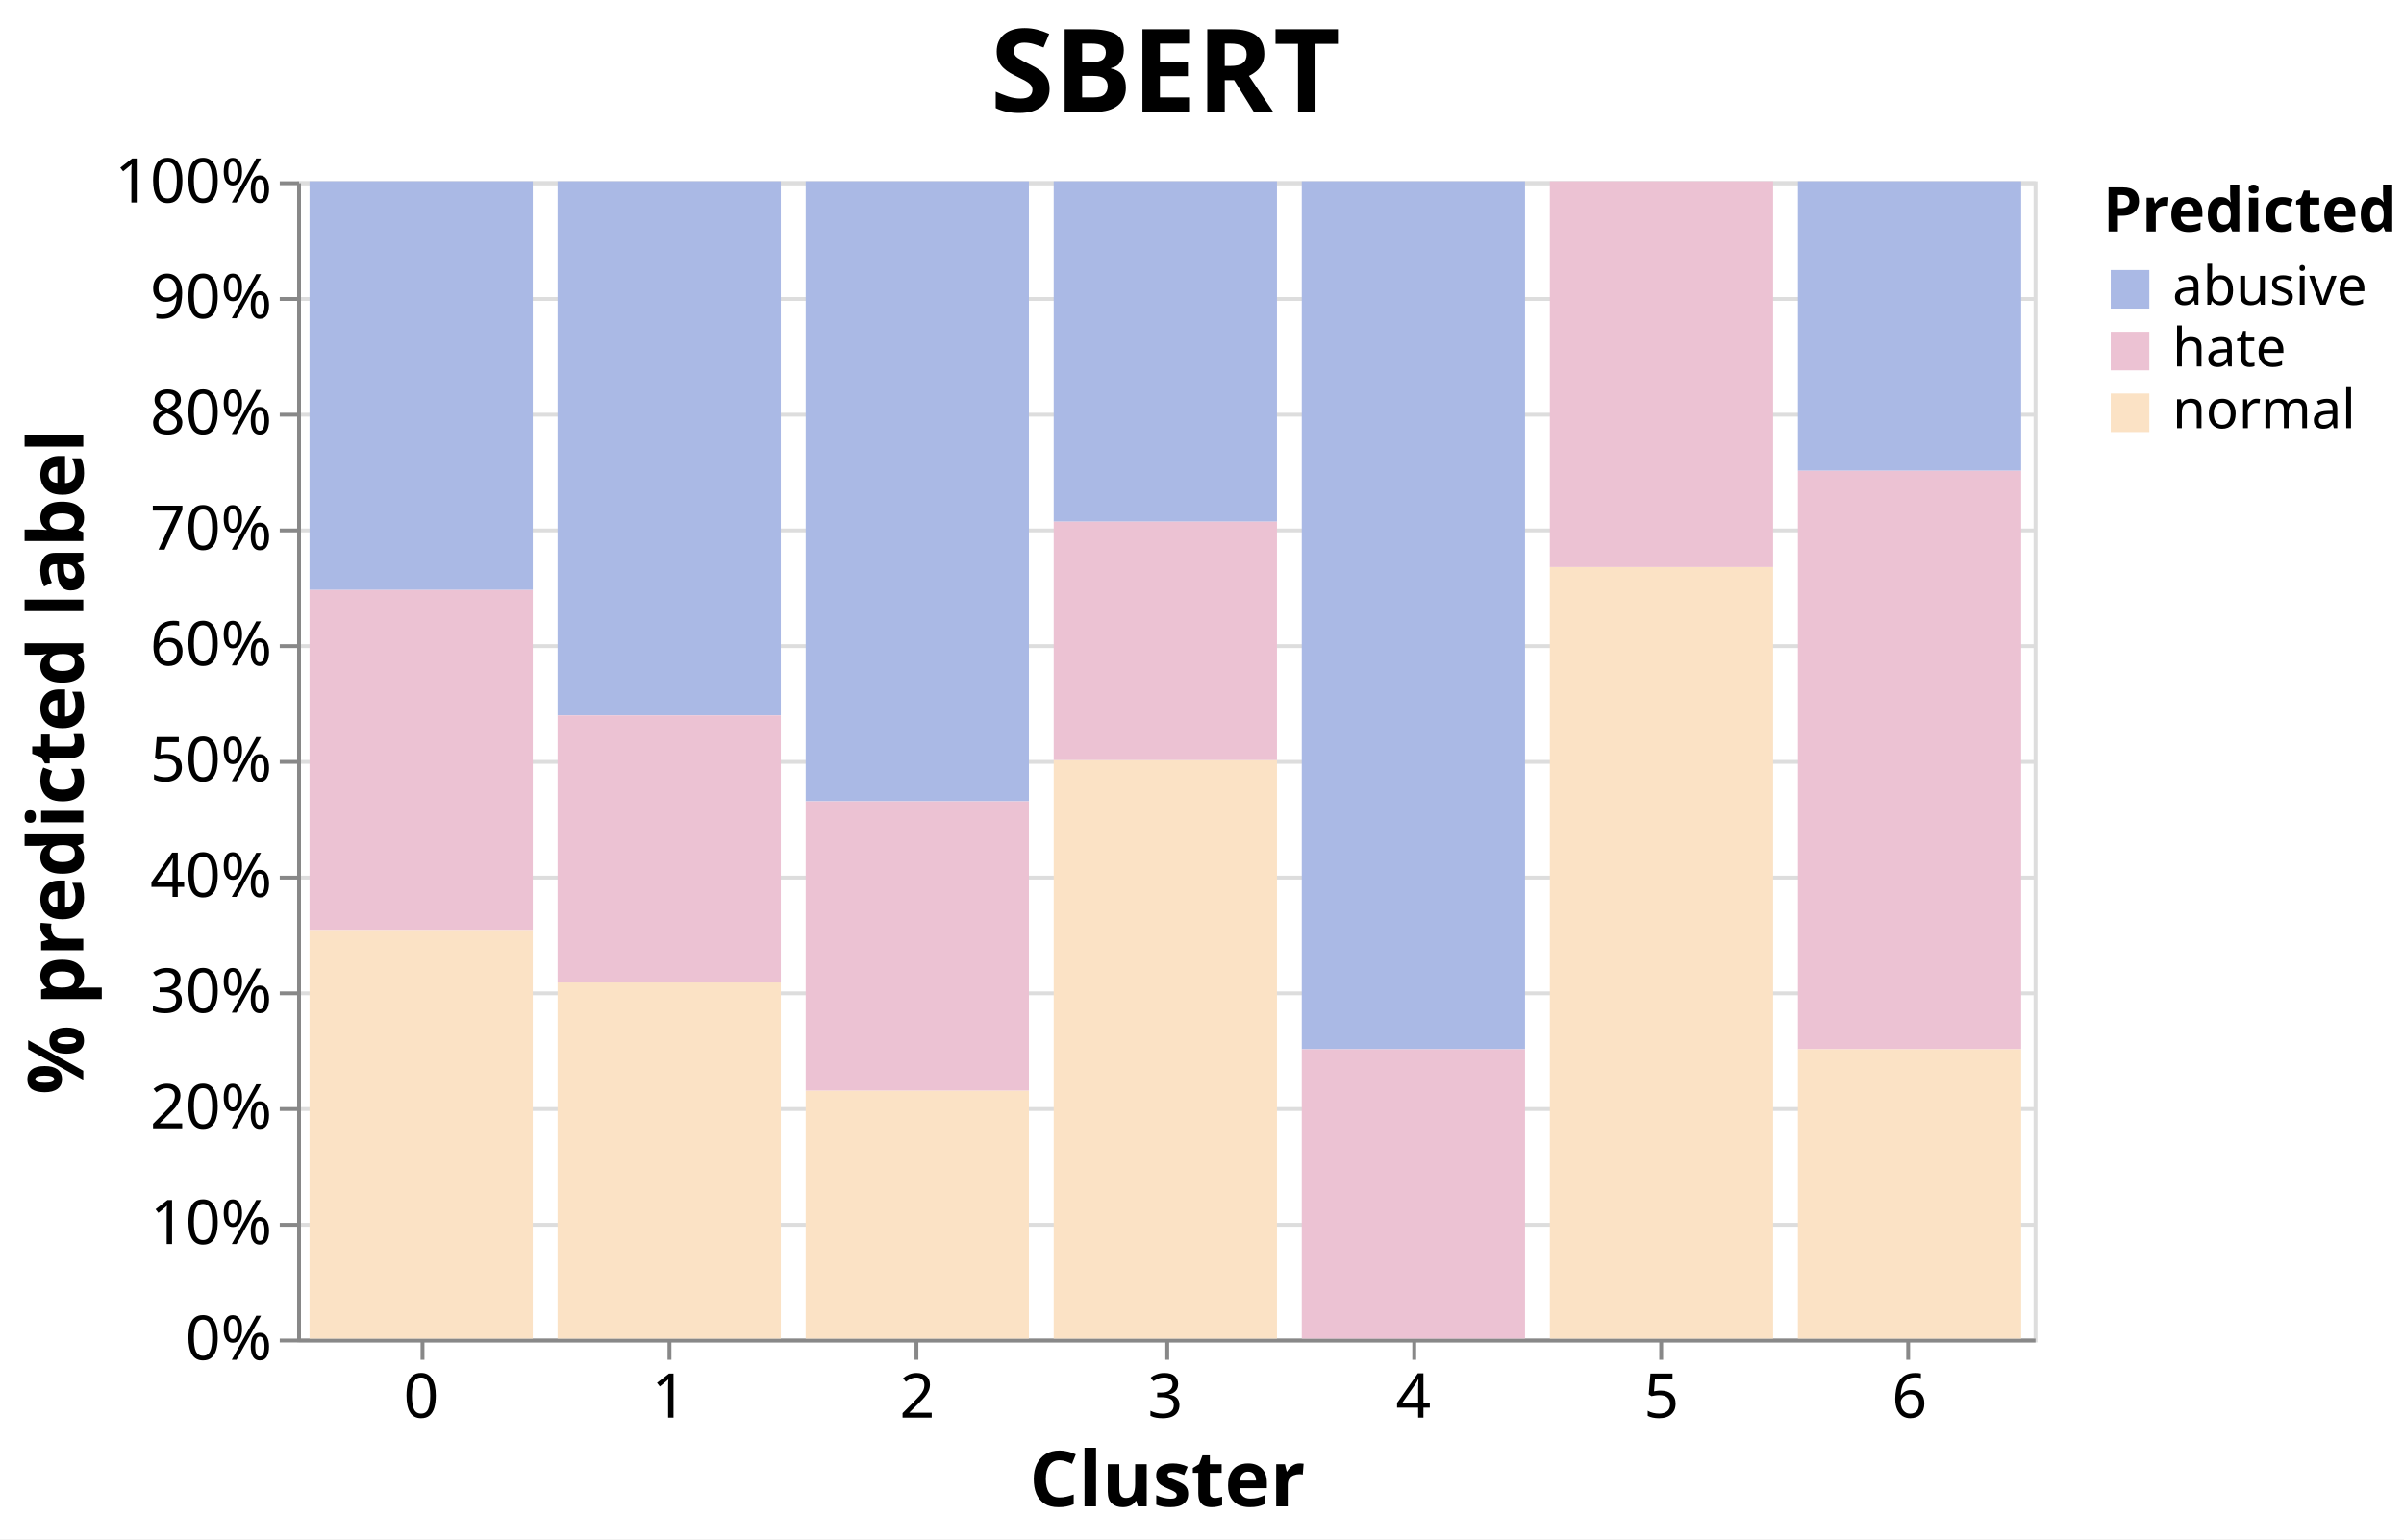
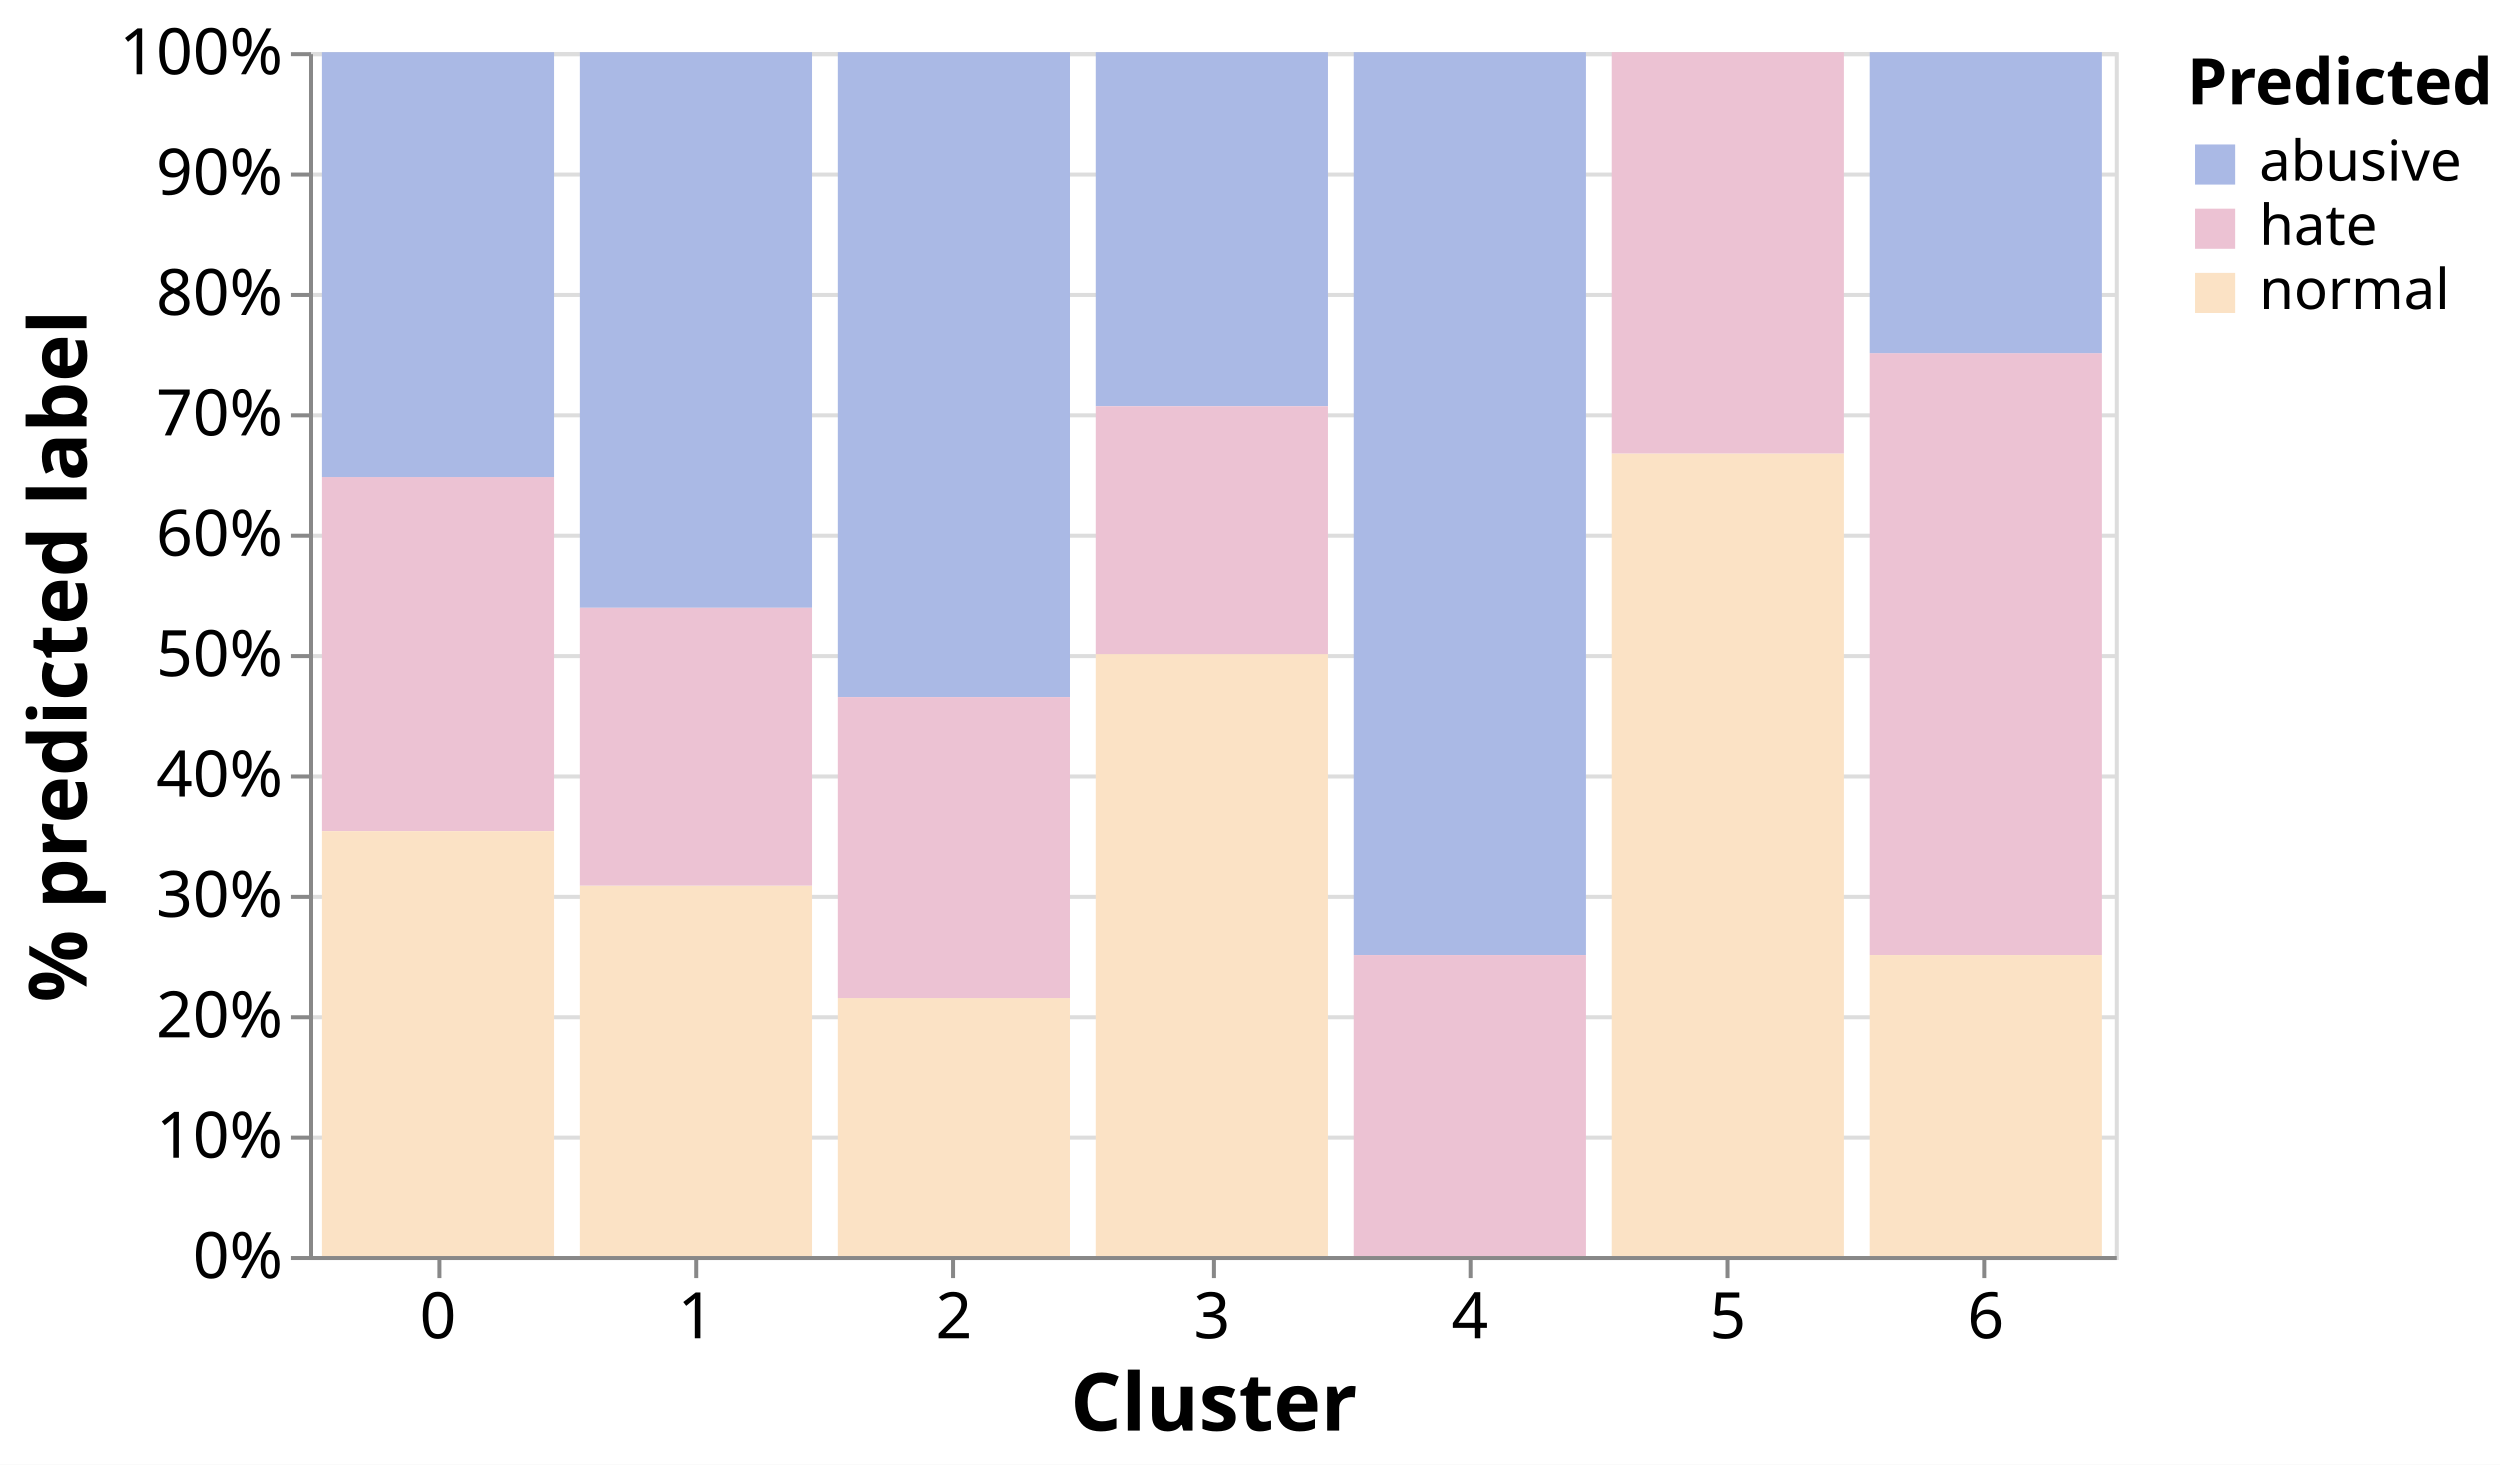
- <svg xmlns="http://www.w3.org/2000/svg" version="1.1" class="marks" width="623" height="399" viewBox="0 0 623 399">
-   <rect width="623" height="399" fill="white" />
-   <g fill="none" stroke-miterlimit="10" transform="translate(77,47)">
+ <svg xmlns="http://www.w3.org/2000/svg" version="1.1" class="marks" width="623" height="365" viewBox="0 0 623 365">
+   <rect width="623" height="365" fill="white" />
+   <g fill="none" stroke-miterlimit="10" transform="translate(77,13)">
    <g class="mark-group role-frame root" role="graphics-object" aria-roledescription="group mark container">
      <g transform="translate(0,0)">
        <path class="background" aria-hidden="true" d="M0.5,0.5h450v300h-450Z" stroke="#ddd" />
        <g>
          <g class="mark-group role-axis" aria-hidden="true">
            <g transform="translate(0.5,0.5)">
              <path class="background" aria-hidden="true" d="M0,0h0v0h0Z" pointer-events="none" />
              <g>
                <g class="mark-rule role-axis-grid" pointer-events="none">
                  <line transform="translate(0,300)" x2="450" y2="0" stroke="#ddd" stroke-width="1" opacity="1" />
                  <line transform="translate(0,270)" x2="450" y2="0" stroke="#ddd" stroke-width="1" opacity="1" />
                  <line transform="translate(0,240)" x2="450" y2="0" stroke="#ddd" stroke-width="1" opacity="1" />
                  <line transform="translate(0,210)" x2="450" y2="0" stroke="#ddd" stroke-width="1" opacity="1" />
                  <line transform="translate(0,180)" x2="450" y2="0" stroke="#ddd" stroke-width="1" opacity="1" />
                  <line transform="translate(0,150)" x2="450" y2="0" stroke="#ddd" stroke-width="1" opacity="1" />
                  <line transform="translate(0,120)" x2="450" y2="0" stroke="#ddd" stroke-width="1" opacity="1" />
                  <line transform="translate(0,90)" x2="450" y2="0" stroke="#ddd" stroke-width="1" opacity="1" />
                  <line transform="translate(0,60)" x2="450" y2="0" stroke="#ddd" stroke-width="1" opacity="1" />
                  <line transform="translate(0,30)" x2="450" y2="0" stroke="#ddd" stroke-width="1" opacity="1" />
                  <line transform="translate(0,0)" x2="450" y2="0" stroke="#ddd" stroke-width="1" opacity="1" />
                </g>
              </g>
              <path class="foreground" aria-hidden="true" d="" pointer-events="none" display="none" />
            </g>
          </g>
          <g class="mark-group role-axis" role="graphics-symbol" aria-roledescription="axis" aria-label="X-axis titled 'Cluster' for a discrete scale with 7 values: 0, 1, 2, 3, 4, 5, 6">
            <g transform="translate(0.5,300.5)">
              <path class="background" aria-hidden="true" d="M0,0h0v0h0Z" pointer-events="none" />
              <g>
                <g class="mark-rule role-axis-tick" pointer-events="none">
                  <line transform="translate(32,0)" x2="0" y2="5" stroke="#888" stroke-width="1" opacity="1" />
                  <line transform="translate(96,0)" x2="0" y2="5" stroke="#888" stroke-width="1" opacity="1" />
                  <line transform="translate(160,0)" x2="0" y2="5" stroke="#888" stroke-width="1" opacity="1" />
                  <line transform="translate(225,0)" x2="0" y2="5" stroke="#888" stroke-width="1" opacity="1" />
                  <line transform="translate(289,0)" x2="0" y2="5" stroke="#888" stroke-width="1" opacity="1" />
                  <line transform="translate(353,0)" x2="0" y2="5" stroke="#888" stroke-width="1" opacity="1" />
                  <line transform="translate(417,0)" x2="0" y2="5" stroke="#888" stroke-width="1" opacity="1" />
                </g>
                <g class="mark-text role-axis-label" pointer-events="none">
                  <text text-anchor="middle" transform="translate(31.64286,20)" font-family="sans-serif" font-size="16px" fill="black" opacity="1">0</text>
                  <text text-anchor="middle" transform="translate(95.92857,20)" font-family="sans-serif" font-size="16px" fill="black" opacity="1">1</text>
                  <text text-anchor="middle" transform="translate(160.2143,20)" font-family="sans-serif" font-size="16px" fill="black" opacity="1">2</text>
                  <text text-anchor="middle" transform="translate(224.5,20)" font-family="sans-serif" font-size="16px" fill="black" opacity="1">3</text>
                  <text text-anchor="middle" transform="translate(288.7857,20)" font-family="sans-serif" font-size="16px" fill="black" opacity="1">4</text>
                  <text text-anchor="middle" transform="translate(353.0714,20)" font-family="sans-serif" font-size="16px" fill="black" opacity="1">5</text>
                  <text text-anchor="middle" transform="translate(417.3571,20)" font-family="sans-serif" font-size="16px" fill="black" opacity="1">6</text>
                </g>
                <g class="mark-rule role-axis-domain" pointer-events="none">
                  <line transform="translate(0,0)" x2="450" y2="0" stroke="#888" stroke-width="1" opacity="1" />
                </g>
                <g class="mark-text role-axis-title" pointer-events="none">
                  <text text-anchor="middle" transform="translate(225,43)" font-family="sans-serif" font-size="20px" font-weight="bold" fill="black" opacity="1">Cluster</text>
                </g>
              </g>
              <path class="foreground" aria-hidden="true" d="" pointer-events="none" display="none" />
            </g>
          </g>
          <g class="mark-group role-axis" role="graphics-symbol" aria-roledescription="axis" aria-label="Y-axis titled '% predicted label' for a linear scale with values from 0% to 100%">
            <g transform="translate(0.5,0.5)">
              <path class="background" aria-hidden="true" d="M0,0h0v0h0Z" pointer-events="none" />
              <g>
                <g class="mark-rule role-axis-tick" pointer-events="none">
                  <line transform="translate(0,300)" x2="-5" y2="0" stroke="#888" stroke-width="1" opacity="1" />
                  <line transform="translate(0,270)" x2="-5" y2="0" stroke="#888" stroke-width="1" opacity="1" />
                  <line transform="translate(0,240)" x2="-5" y2="0" stroke="#888" stroke-width="1" opacity="1" />
                  <line transform="translate(0,210)" x2="-5" y2="0" stroke="#888" stroke-width="1" opacity="1" />
                  <line transform="translate(0,180)" x2="-5" y2="0" stroke="#888" stroke-width="1" opacity="1" />
                  <line transform="translate(0,150)" x2="-5" y2="0" stroke="#888" stroke-width="1" opacity="1" />
                  <line transform="translate(0,120)" x2="-5" y2="0" stroke="#888" stroke-width="1" opacity="1" />
                  <line transform="translate(0,90)" x2="-5" y2="0" stroke="#888" stroke-width="1" opacity="1" />
                  <line transform="translate(0,60)" x2="-5" y2="0" stroke="#888" stroke-width="1" opacity="1" />
                  <line transform="translate(0,30)" x2="-5" y2="0" stroke="#888" stroke-width="1" opacity="1" />
                  <line transform="translate(0,0)" x2="-5" y2="0" stroke="#888" stroke-width="1" opacity="1" />
                </g>
                <g class="mark-text role-axis-label" pointer-events="none">
                  <text text-anchor="end" transform="translate(-7,305)" font-family="sans-serif" font-size="16px" fill="black" opacity="1">0%</text>
                  <text text-anchor="end" transform="translate(-7,275)" font-family="sans-serif" font-size="16px" fill="black" opacity="1">10%</text>
                  <text text-anchor="end" transform="translate(-7,245)" font-family="sans-serif" font-size="16px" fill="black" opacity="1">20%</text>
                  <text text-anchor="end" transform="translate(-7,215)" font-family="sans-serif" font-size="16px" fill="black" opacity="1">30%</text>
                  <text text-anchor="end" transform="translate(-7,185)" font-family="sans-serif" font-size="16px" fill="black" opacity="1">40%</text>
                  <text text-anchor="end" transform="translate(-7,155)" font-family="sans-serif" font-size="16px" fill="black" opacity="1">50%</text>
                  <text text-anchor="end" transform="translate(-7,125)" font-family="sans-serif" font-size="16px" fill="black" opacity="1">60%</text>
                  <text text-anchor="end" transform="translate(-7,95)" font-family="sans-serif" font-size="16px" fill="black" opacity="1">70%</text>
                  <text text-anchor="end" transform="translate(-7,65)" font-family="sans-serif" font-size="16px" fill="black" opacity="1">80%</text>
                  <text text-anchor="end" transform="translate(-7,35)" font-family="sans-serif" font-size="16px" fill="black" opacity="1">90%</text>
                  <text text-anchor="end" transform="translate(-7,5)" font-family="sans-serif" font-size="16px" fill="black" opacity="1">100%</text>
                </g>
                <g class="mark-rule role-axis-domain" pointer-events="none">
                  <line transform="translate(0,300)" x2="0" y2="-300" stroke="#888" stroke-width="1" opacity="1" />
                </g>
                <g class="mark-text role-axis-title" pointer-events="none">
                  <text text-anchor="middle" transform="translate(-51.92188,150) rotate(-90) translate(0,-4)" font-family="sans-serif" font-size="20px" font-weight="bold" fill="black" opacity="1">% predicted label</text>
                </g>
              </g>
              <path class="foreground" aria-hidden="true" d="" pointer-events="none" display="none" />
            </g>
          </g>
          <g class="mark-rect role-mark marks" role="graphics-object" aria-roledescription="rect mark container">
            <path aria-label="cluster: 1; Count of Records: 31%; Predicted Label: normal" role="graphics-symbol" aria-roledescription="bar" d="M67.5,207.692h57.857v92.308h-57.857Z" fill="#FBE2C5" />
            <path aria-label="cluster: 3; Count of Records: 29%; Predicted Label: abusive" role="graphics-symbol" aria-roledescription="bar" d="M196.071,0h57.857v88.235h-57.857Z" fill="#AAB9E5" />
            <path aria-label="cluster: 3; Count of Records: 50%; Predicted Label: normal" role="graphics-symbol" aria-roledescription="bar" d="M196.071,150h57.857v150h-57.857Z" fill="#FBE2C5" />
            <path aria-label="cluster: 2; Count of Records: 54%; Predicted Label: abusive" role="graphics-symbol" aria-roledescription="bar" d="M131.786,0h57.857v160.714h-57.857Z" fill="#AAB9E5" />
            <path aria-label="cluster: 3; Count of Records: 21%; Predicted Label: hate" role="graphics-symbol" aria-roledescription="bar" d="M196.071,88.235h57.857v61.765h-57.857Z" fill="#ECC2D3" />
            <path aria-label="cluster: 4; Count of Records: 75%; Predicted Label: abusive" role="graphics-symbol" aria-roledescription="bar" d="M260.357,0h57.857v225h-57.857Z" fill="#AAB9E5" />
            <path aria-label="cluster: 2; Count of Records: 21%; Predicted Label: normal" role="graphics-symbol" aria-roledescription="bar" d="M131.786,235.714h57.857v64.286h-57.857Z" fill="#FBE2C5" />
            <path aria-label="cluster: 2; Count of Records: 25%; Predicted Label: hate" role="graphics-symbol" aria-roledescription="bar" d="M131.786,160.714h57.857v75h-57.857Z" fill="#ECC2D3" />
            <path aria-label="cluster: 0; Count of Records: 29%; Predicted Label: hate" role="graphics-symbol" aria-roledescription="bar" d="M3.214,105.882h57.857v88.235h-57.857Z" fill="#ECC2D3" />
            <path aria-label="cluster: 1; Count of Records: 46%; Predicted Label: abusive" role="graphics-symbol" aria-roledescription="bar" d="M67.5,0h57.857v138.462h-57.857Z" fill="#AAB9E5" />
            <path aria-label="cluster: 5; Count of Records: 67%; Predicted Label: normal" role="graphics-symbol" aria-roledescription="bar" d="M324.643,100h57.857v200h-57.857Z" fill="#FBE2C5" />
            <path aria-label="cluster: 0; Count of Records: 35%; Predicted Label: abusive" role="graphics-symbol" aria-roledescription="bar" d="M3.214,0h57.857v105.882h-57.857Z" fill="#AAB9E5" />
            <path aria-label="cluster: 1; Count of Records: 23%; Predicted Label: hate" role="graphics-symbol" aria-roledescription="bar" d="M67.5,138.462h57.857v69.231h-57.857Z" fill="#ECC2D3" />
            <path aria-label="cluster: 5; Count of Records: 33%; Predicted Label: hate" role="graphics-symbol" aria-roledescription="bar" d="M324.643,0h57.857v100h-57.857Z" fill="#ECC2D3" />
            <path aria-label="cluster: 6; Count of Records: 50%; Predicted Label: hate" role="graphics-symbol" aria-roledescription="bar" d="M388.929,75h57.857v150h-57.857Z" fill="#ECC2D3" />
            <path aria-label="cluster: 6; Count of Records: 25%; Predicted Label: abusive" role="graphics-symbol" aria-roledescription="bar" d="M388.929,0h57.857v75h-57.857Z" fill="#AAB9E5" />
            <path aria-label="cluster: 0; Count of Records: 35%; Predicted Label: normal" role="graphics-symbol" aria-roledescription="bar" d="M3.214,194.118h57.857v105.882h-57.857Z" fill="#FBE2C5" />
            <path aria-label="cluster: 6; Count of Records: 25%; Predicted Label: normal" role="graphics-symbol" aria-roledescription="bar" d="M388.929,225h57.857v75h-57.857Z" fill="#FBE2C5" />
            <path aria-label="cluster: 4; Count of Records: 25%; Predicted Label: hate" role="graphics-symbol" aria-roledescription="bar" d="M260.357,225h57.857v75h-57.857Z" fill="#ECC2D3" />
          </g>
          <g class="mark-group role-legend" role="graphics-symbol" aria-roledescription="legend" aria-label="Symbol legend titled 'Predicted' for fill color with 3 values: abusive, hate, normal">
            <g transform="translate(468,0)">
              <path class="background" aria-hidden="true" d="M0,0h73v67h-73Z" pointer-events="none" />
              <g>
                <g class="mark-group role-legend-entry">
                  <g transform="translate(0,21)">
                    <path class="background" aria-hidden="true" d="M0,0h0v0h0Z" pointer-events="none" />
                    <g>
                      <g class="mark-group role-scope" role="graphics-object" aria-roledescription="group mark container">
                        <g transform="translate(0,0)">
                          <path class="background" aria-hidden="true" d="M0,0h66.255v14h-66.255Z" pointer-events="none" opacity="1" />
                          <g>
                            <g class="mark-symbol role-legend-symbol" pointer-events="none">
                              <path transform="translate(7,7)" d="M-5,-5h10v10h-10Z" fill="#AAB9E5" stroke-width="1.5" opacity="1" />
                            </g>
                            <g class="mark-text role-legend-label" pointer-events="none">
                              <text text-anchor="start" transform="translate(18,11)" font-family="sans-serif" font-size="14px" fill="black" opacity="1">abusive</text>
                            </g>
                          </g>
                          <path class="foreground" aria-hidden="true" d="" pointer-events="none" display="none" />
                        </g>
                        <g transform="translate(0,16)">
                          <path class="background" aria-hidden="true" d="M0,0h66.255v14h-66.255Z" pointer-events="none" opacity="1" />
                          <g>
                            <g class="mark-symbol role-legend-symbol" pointer-events="none">
                              <path transform="translate(7,7)" d="M-5,-5h10v10h-10Z" fill="#ECC2D3" stroke-width="1.5" opacity="1" />
                            </g>
                            <g class="mark-text role-legend-label" pointer-events="none">
                              <text text-anchor="start" transform="translate(18,11)" font-family="sans-serif" font-size="14px" fill="black" opacity="1">hate</text>
                            </g>
                          </g>
                          <path class="foreground" aria-hidden="true" d="" pointer-events="none" display="none" />
                        </g>
                        <g transform="translate(0,32)">
                          <path class="background" aria-hidden="true" d="M0,0h66.255v14h-66.255Z" pointer-events="none" opacity="1" />
                          <g>
                            <g class="mark-symbol role-legend-symbol" pointer-events="none">
                              <path transform="translate(7,7)" d="M-5,-5h10v10h-10Z" fill="#FBE2C5" stroke-width="1.5" opacity="1" />
                            </g>
                            <g class="mark-text role-legend-label" pointer-events="none">
                              <text text-anchor="start" transform="translate(18,11)" font-family="sans-serif" font-size="14px" fill="black" opacity="1">normal</text>
                            </g>
                          </g>
                          <path class="foreground" aria-hidden="true" d="" pointer-events="none" display="none" />
                        </g>
                      </g>
                    </g>
                    <path class="foreground" aria-hidden="true" d="" pointer-events="none" display="none" />
                  </g>
                </g>
                <g class="mark-text role-legend-title" pointer-events="none">
                  <text text-anchor="start" transform="translate(0,13)" font-family="sans-serif" font-size="16px" font-weight="bold" fill="black" opacity="1">Predicted</text>
                </g>
              </g>
              <path class="foreground" aria-hidden="true" d="" pointer-events="none" display="none" />
            </g>
          </g>
-           <g class="mark-group role-title">
-             <g transform="translate(225,-42)">
-               <path class="background" aria-hidden="true" d="M0,0h0v0h0Z" pointer-events="none" />
-               <g>
-                 <g class="mark-text role-title-text" role="graphics-symbol" aria-roledescription="title" aria-label="Title text 'SBERT'" pointer-events="none">
-                   <text text-anchor="middle" transform="translate(0,24)" font-family="sans-serif" font-size="30px" font-weight="bold" fill="#000" opacity="1">SBERT</text>
-                 </g>
-               </g>
-               <path class="foreground" aria-hidden="true" d="" pointer-events="none" display="none" />
-             </g>
-           </g>
        </g>
        <path class="foreground" aria-hidden="true" d="" display="none" />
      </g>
    </g>
  </g>
</svg>
